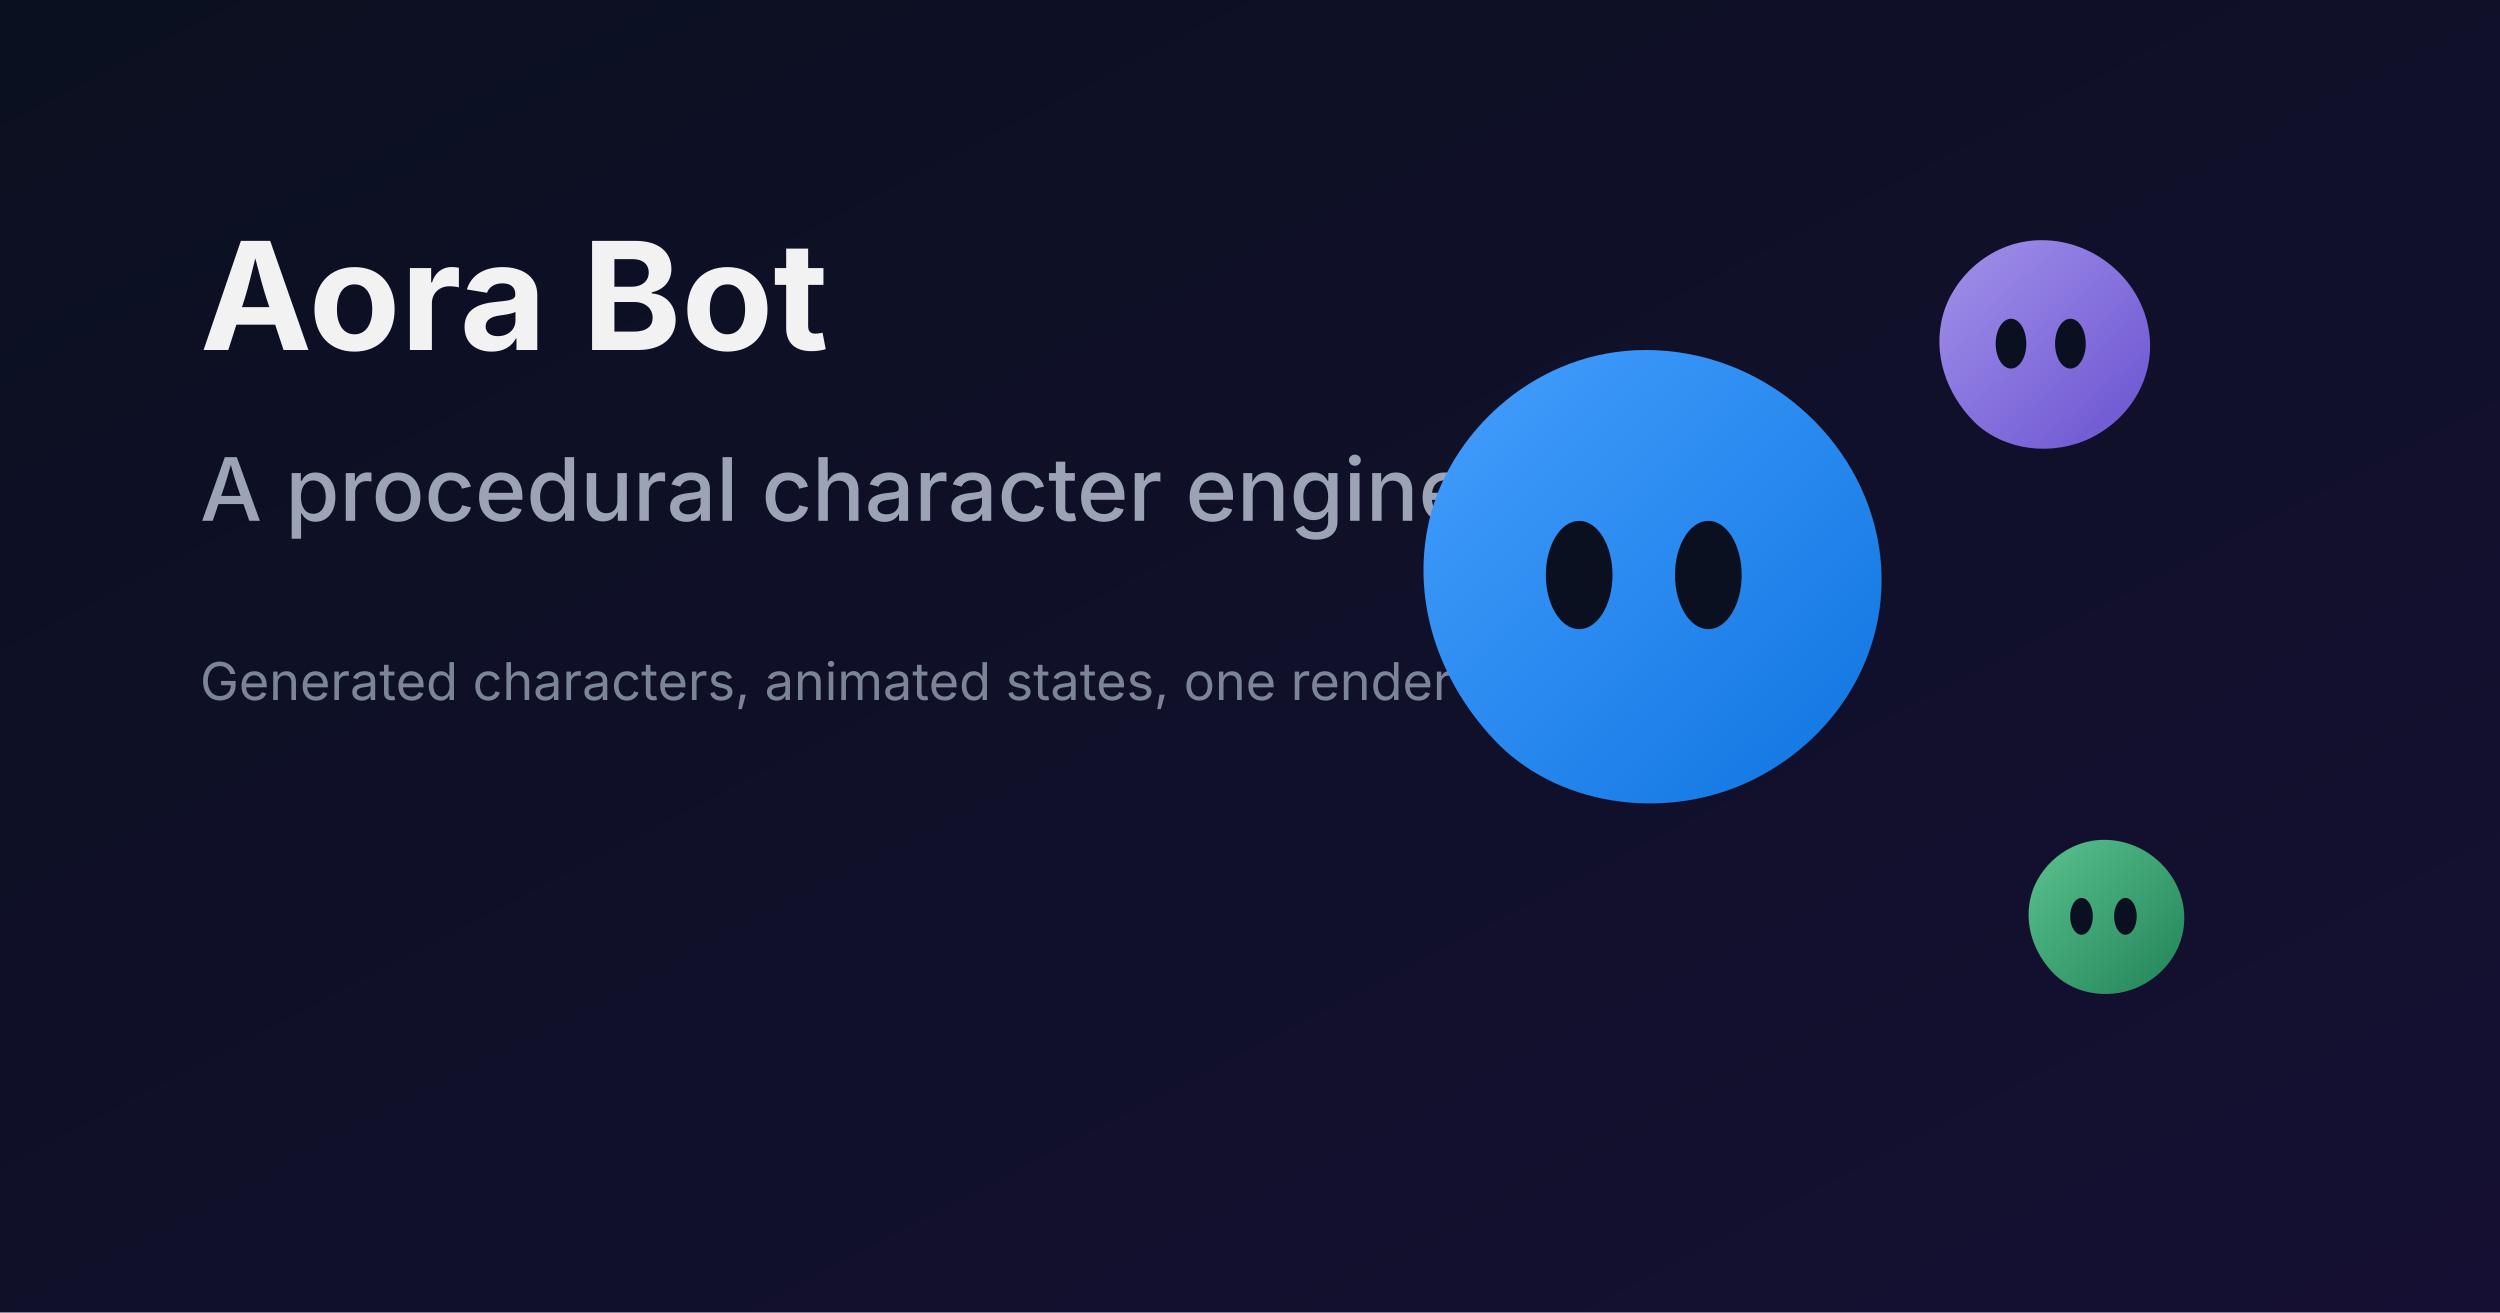
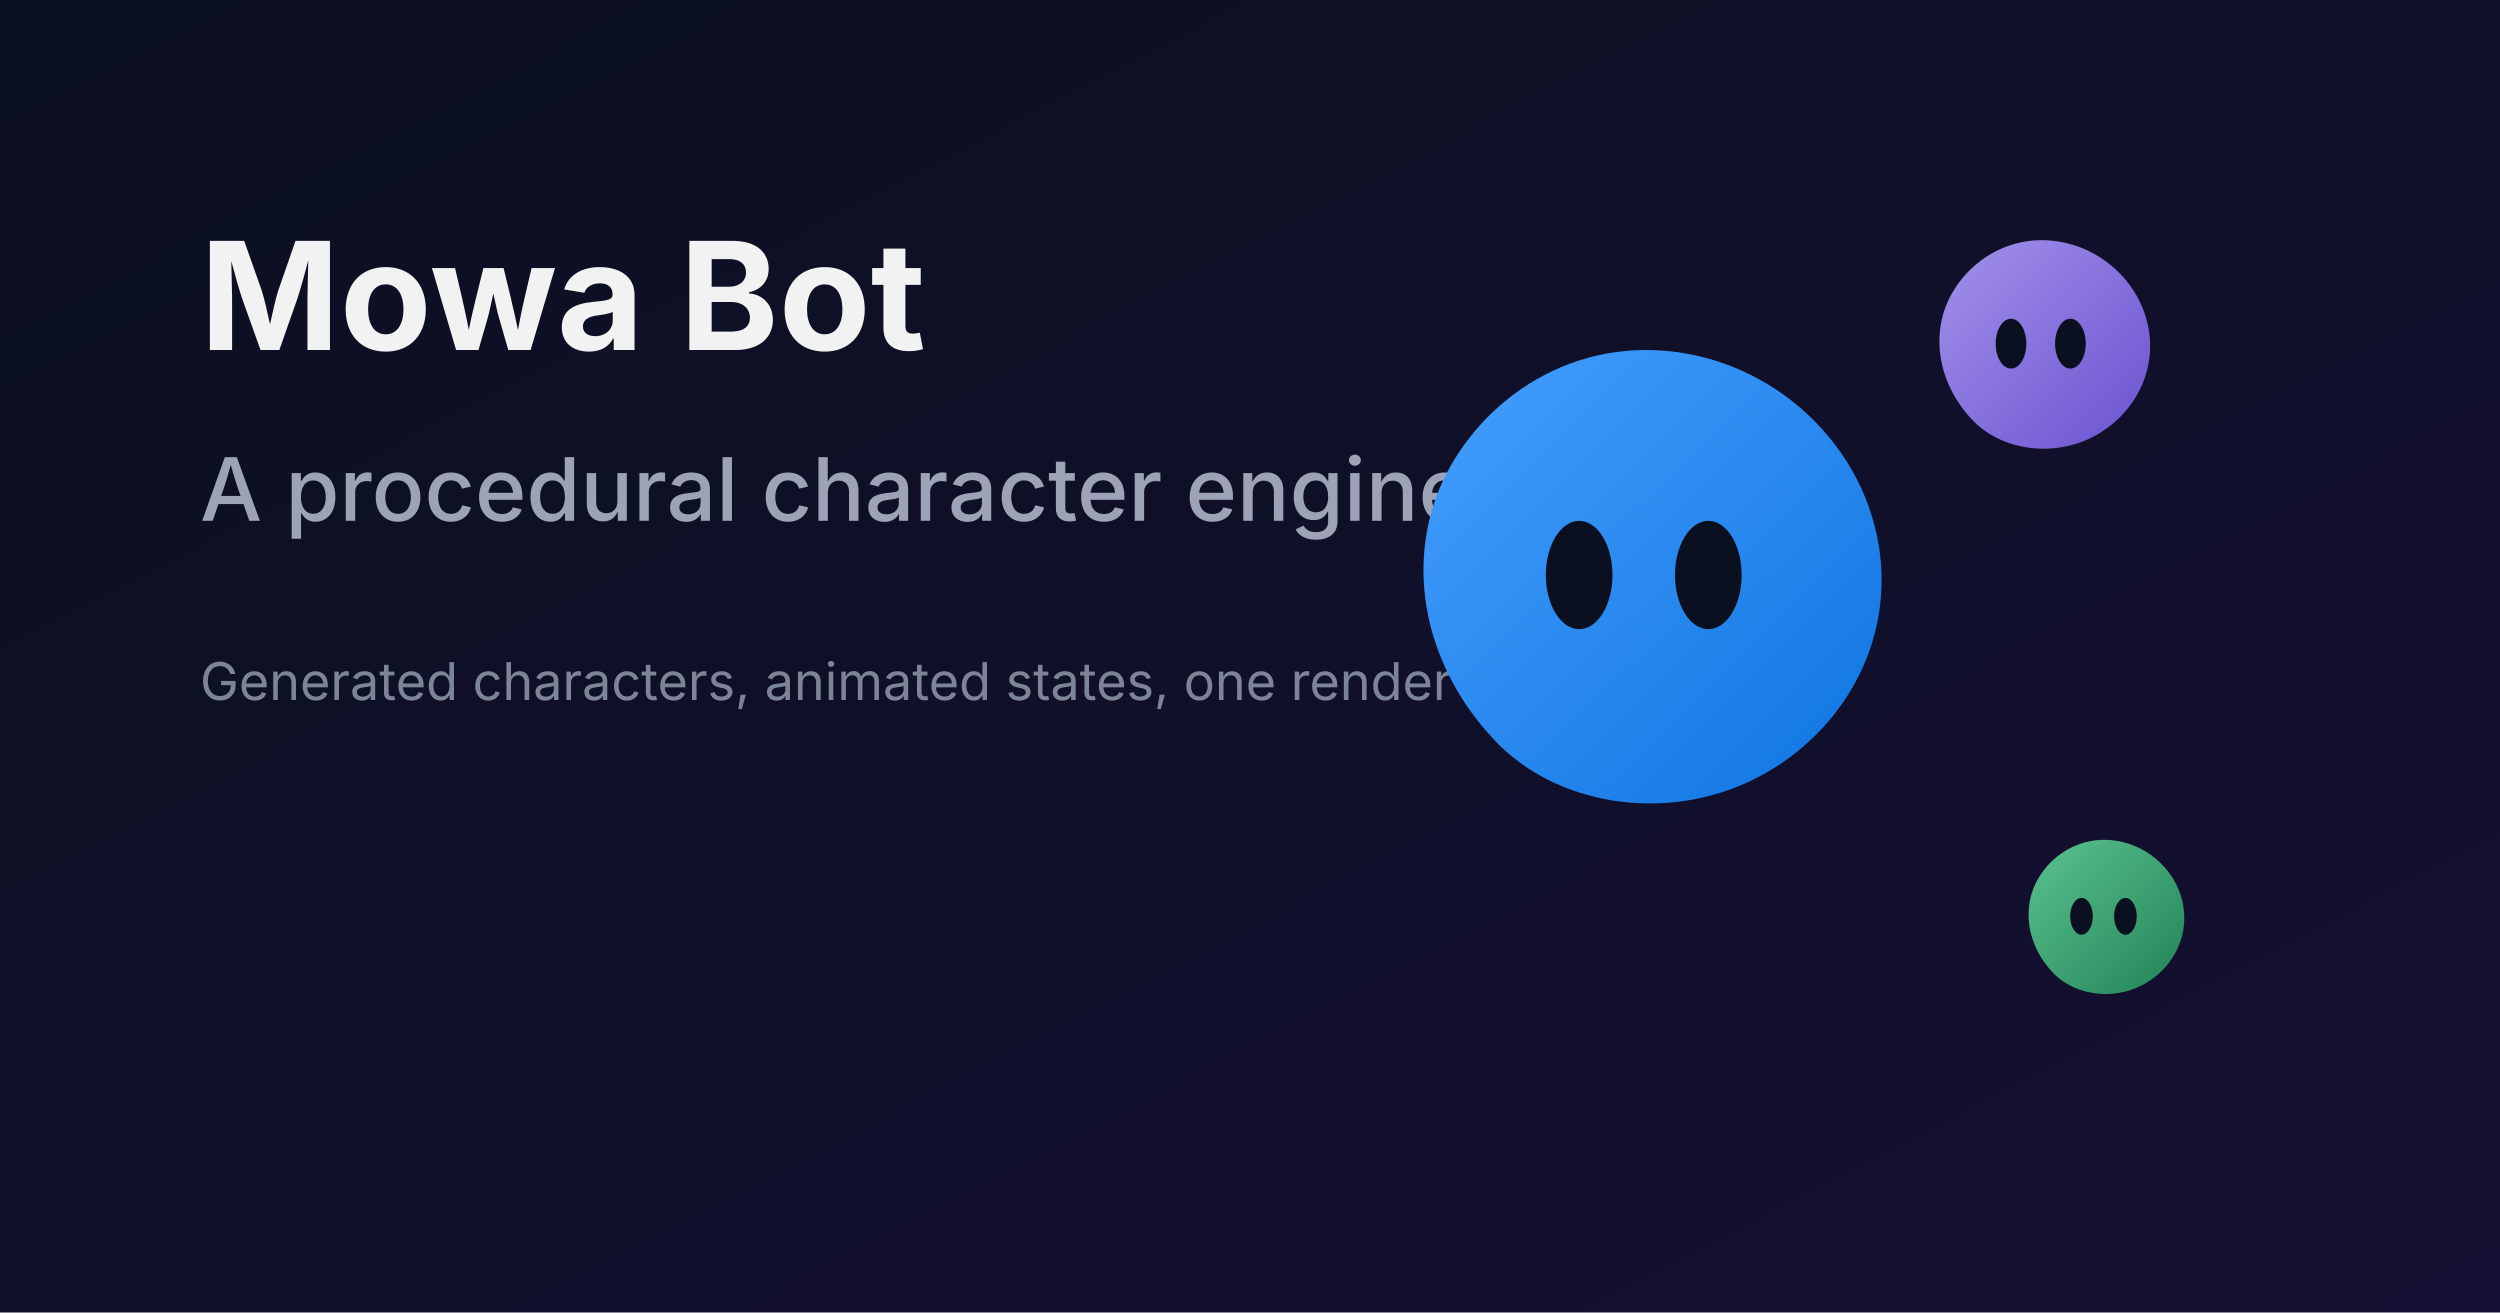
<svg xmlns="http://www.w3.org/2000/svg" viewBox="0 0 1200 630" width="1200" height="630" fill="none">
  <defs>
    <linearGradient id="bg" x1="0" y1="0" x2="1" y2="1">
      <stop offset="0%" stop-color="#0B1020" />
      <stop offset="100%" stop-color="#151033" />
    </linearGradient>
    <linearGradient id="ink" x1="0" y1="0" x2="1" y2="1">
      <stop offset="0%" stop-color="#459FFE" />
      <stop offset="100%" stop-color="#0E74E0" />
    </linearGradient>
    <linearGradient id="ink2" x1="0" y1="0" x2="1" y2="1">
      <stop offset="0%" stop-color="#A392EA" />
      <stop offset="100%" stop-color="#6A52D0" />
    </linearGradient>
    <linearGradient id="ink3" x1="0" y1="0" x2="1" y2="1">
      <stop offset="0%" stop-color="#5BC28F" />
      <stop offset="100%" stop-color="#218358" />
    </linearGradient>
  </defs>
  <rect width="1200" height="630" fill="url(#bg)" />
  <g transform="translate(96 168)">
-     <text x="0" y="0" font-family="Inter, system-ui, sans-serif" font-size="72" font-weight="700" fill="#F2F2F2">Aora Bot</text>
+     <text x="0" y="0" font-family="Inter, system-ui, sans-serif" font-size="72" font-weight="700" fill="#F2F2F2">Mowa Bot</text>
    <text x="0" y="82" font-family="Inter, system-ui, sans-serif" font-size="42" font-weight="500" fill="#9BA3B4">A procedural character engine</text>
    <text x="0" y="168" font-family="Inter, system-ui, sans-serif" font-size="25" fill="#7C8598">Generated characters, animated states, one render loop</text>
  </g>
  <g transform="translate(790 300)">
    <path fill="url(#ink)" d="M0 -132c56 0 104 42 112 95 7 46-18 90-60 111-40 20-91 14-122-16-30-30-44-72-33-112C-92 -94 -52 -132 0 -132Z" />
    <ellipse cx="-32" cy="-24" rx="16" ry="26" fill="#0B1020" />
    <ellipse cx="30" cy="-24" rx="16" ry="26" fill="#0B1020" />
  </g>
  <g transform="translate(980 176) scale(0.46)">
    <path fill="url(#ink2)" d="M0 -132c56 0 104 42 112 95 7 46-18 90-60 111-40 20-91 14-122-16-30-30-44-72-33-112C-92 -94 -52 -132 0 -132Z" />
    <ellipse cx="-32" cy="-24" rx="16" ry="26" fill="#0B1020" />
    <ellipse cx="30" cy="-24" rx="16" ry="26" fill="#0B1020" />
  </g>
  <g transform="translate(1010 448) scale(0.34)">
    <path fill="url(#ink3)" d="M0 -132c56 0 104 42 112 95 7 46-18 90-60 111-40 20-91 14-122-16-30-30-44-72-33-112C-92 -94 -52 -132 0 -132Z" />
    <ellipse cx="-32" cy="-24" rx="16" ry="26" fill="#0B1020" />
    <ellipse cx="30" cy="-24" rx="16" ry="26" fill="#0B1020" />
  </g>
</svg>
